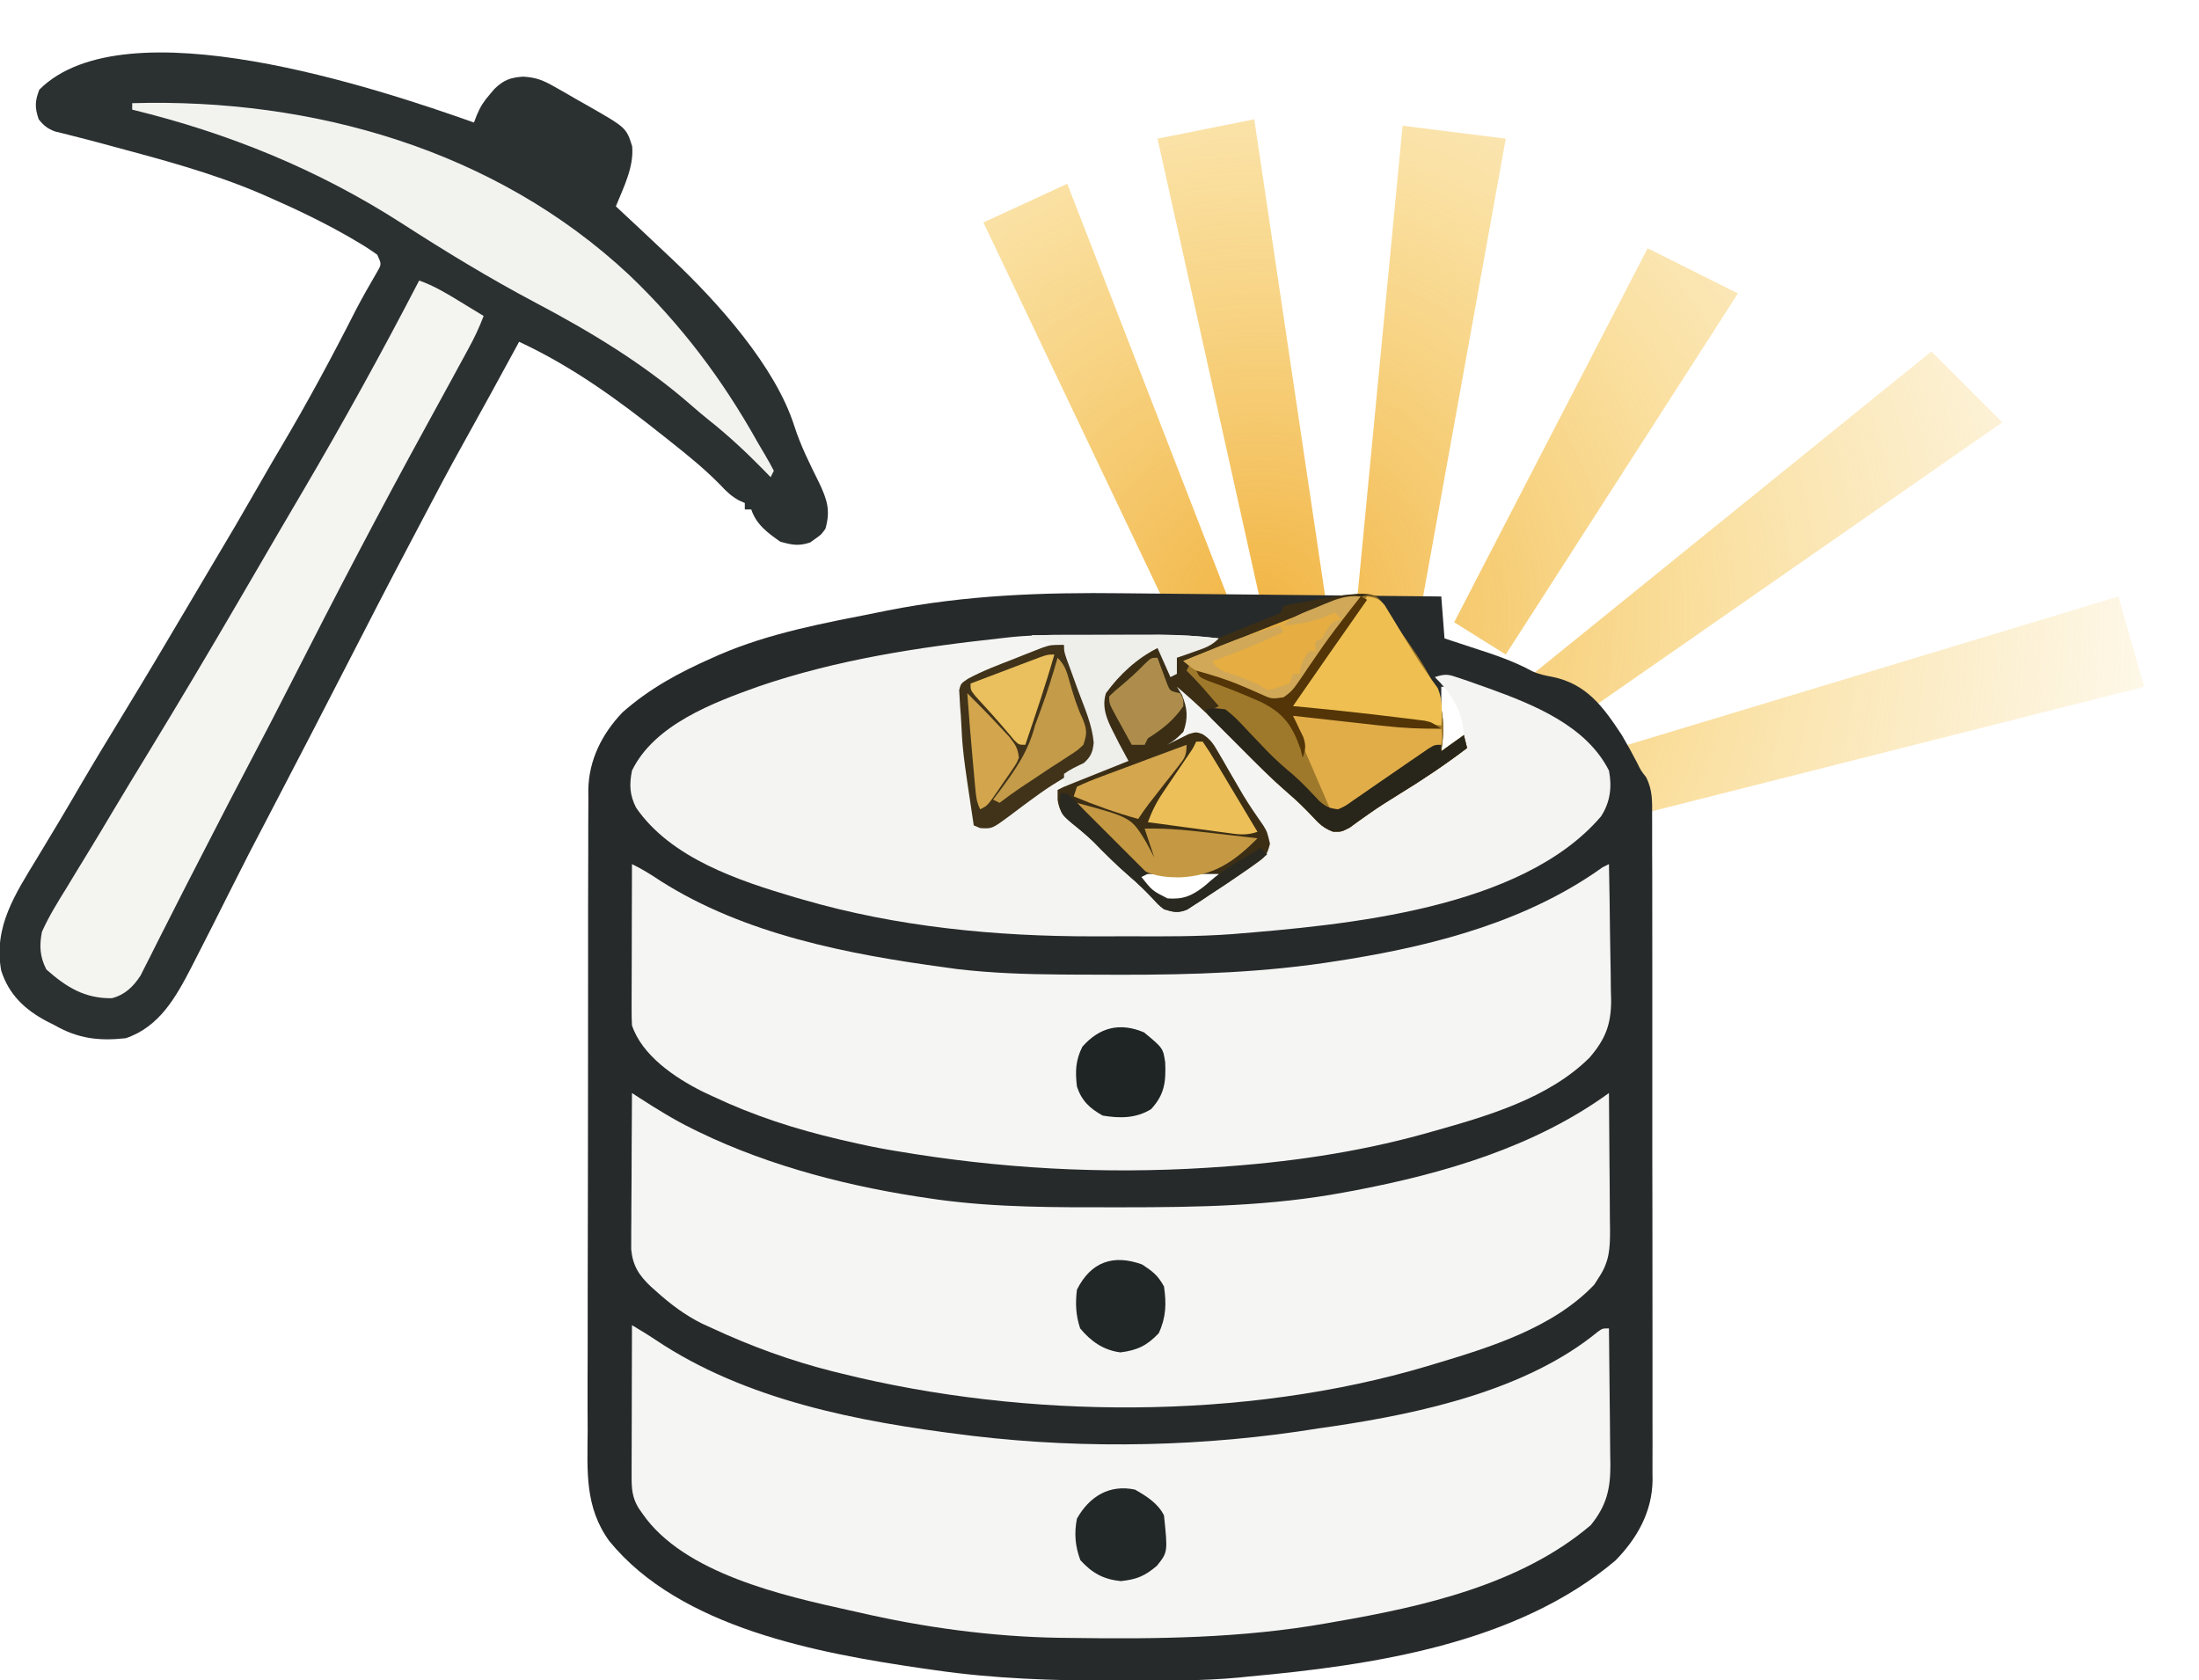
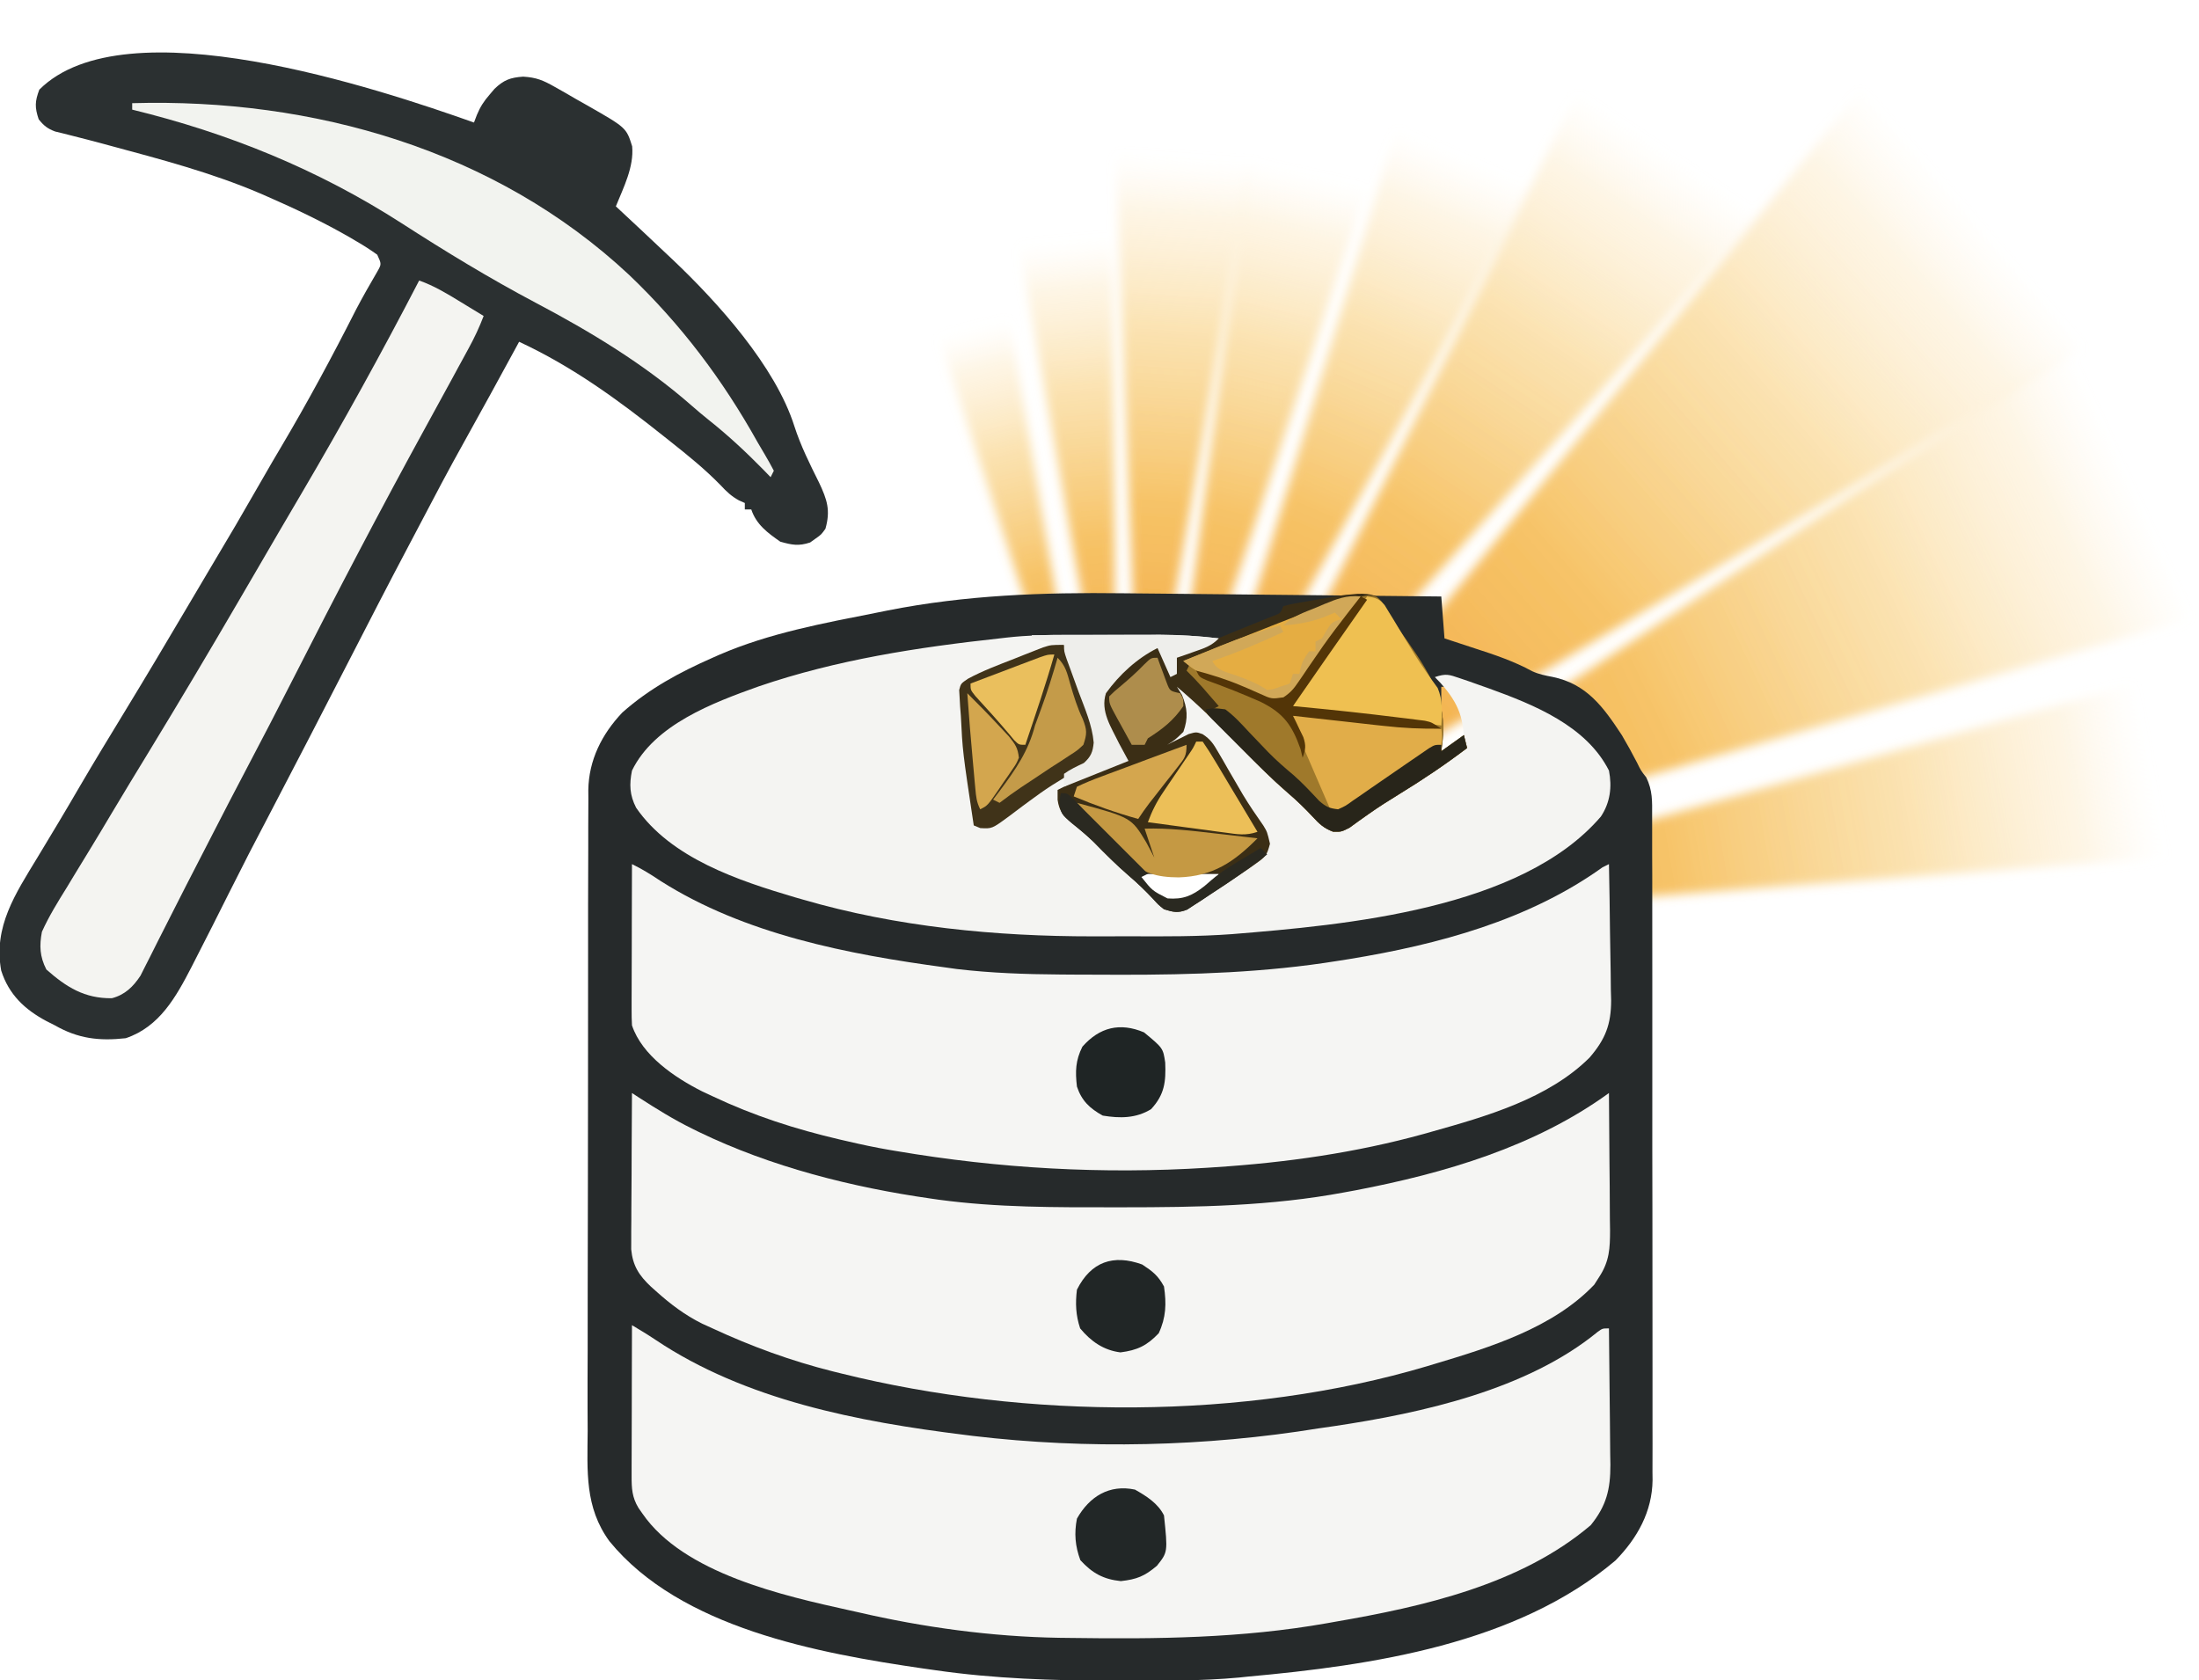
<svg xmlns="http://www.w3.org/2000/svg" viewBox="0 0 682 521">
  <defs>
-     <radialGradient id="rayfade" cx="0" cy="0" r="1" gradientUnits="userSpaceOnUse" gradientTransform="translate(408 205) scale(330)">
-       <stop offset="0" stop-color="#f0ac2f" stop-opacity="0.9" />
-       <stop offset="0.4" stop-color="#f5c249" stop-opacity="0.55" />
-       <stop offset="1" stop-color="#f8d476" stop-opacity="0" />
-     </radialGradient>
+     <linearGradient id="lr0" gradientUnits="userSpaceOnUse" x1="417" y1="283" x2="668" y2="239">
+       <stop offset="0" stop-color="#f0a134" stop-opacity="0.95" />
+       <stop offset="0.4" stop-color="#f5b94e" stop-opacity="0.85" />
+       <stop offset="0.7" stop-color="#f9d489" stop-opacity="0.65" />
+       <stop offset="0.9" stop-color="#fce7bf" stop-opacity="0.4" />
+       <stop offset="1" stop-color="#fdf2dc" stop-opacity="0" />
+     </linearGradient>
+     <linearGradient id="lr1" gradientUnits="userSpaceOnUse" x1="412" y1="266" x2="663" y2="149">
+       <stop offset="0" stop-color="#f0a134" stop-opacity="0.95" />
+       <stop offset="0.4" stop-color="#f5b94e" stop-opacity="0.85" />
+       <stop offset="0.7" stop-color="#f9d489" stop-opacity="0.65" />
+       <stop offset="0.9" stop-color="#fce7bf" stop-opacity="0.4" />
+       <stop offset="1" stop-color="#fdf2dc" stop-opacity="0" />
+     </linearGradient>
+     <linearGradient id="lr2" gradientUnits="userSpaceOnUse" x1="401" y1="250" x2="614" y2="65">
+       <stop offset="0" stop-color="#f0a134" stop-opacity="0.95" />
+       <stop offset="0.4" stop-color="#f5b94e" stop-opacity="0.85" />
+       <stop offset="0.7" stop-color="#f9d489" stop-opacity="0.65" />
+       <stop offset="0.9" stop-color="#fce7bf" stop-opacity="0.4" />
+       <stop offset="1" stop-color="#fdf2dc" stop-opacity="0" />
+     </linearGradient>
+     <linearGradient id="lr3" gradientUnits="userSpaceOnUse" x1="388" y1="239" x2="518" y2="46">
+       <stop offset="0" stop-color="#f0a134" stop-opacity="0.95" />
+       <stop offset="0.4" stop-color="#f5b94e" stop-opacity="0.85" />
+       <stop offset="0.7" stop-color="#f9d489" stop-opacity="0.65" />
+       <stop offset="0.9" stop-color="#fce7bf" stop-opacity="0.4" />
+       <stop offset="1" stop-color="#fdf2dc" stop-opacity="0" />
+     </linearGradient>
+     <linearGradient id="lr4" gradientUnits="userSpaceOnUse" x1="377" y1="232" x2="455" y2="48">
+       <stop offset="0" stop-color="#f0a134" stop-opacity="0.95" />
+       <stop offset="0.4" stop-color="#f5b94e" stop-opacity="0.85" />
+       <stop offset="0.7" stop-color="#f9d489" stop-opacity="0.65" />
+       <stop offset="0.9" stop-color="#fce7bf" stop-opacity="0.4" />
+       <stop offset="1" stop-color="#fdf2dc" stop-opacity="0" />
+     </linearGradient>
+     <linearGradient id="lr5" gradientUnits="userSpaceOnUse" x1="365" y1="229" x2="406" y2="53">
+       <stop offset="0" stop-color="#f0a134" stop-opacity="0.95" />
+       <stop offset="0.4" stop-color="#f5b94e" stop-opacity="0.85" />
+       <stop offset="0.7" stop-color="#f9d489" stop-opacity="0.65" />
+       <stop offset="0.9" stop-color="#fce7bf" stop-opacity="0.4" />
+       <stop offset="1" stop-color="#fdf2dc" stop-opacity="0" />
+     </linearGradient>
+     <linearGradient id="lr6" gradientUnits="userSpaceOnUse" x1="355" y1="227" x2="367" y2="48">
+       <stop offset="0" stop-color="#f0a134" stop-opacity="0.95" />
+       <stop offset="0.4" stop-color="#f5b94e" stop-opacity="0.85" />
+       <stop offset="0.7" stop-color="#f9d489" stop-opacity="0.65" />
+       <stop offset="0.9" stop-color="#fce7bf" stop-opacity="0.4" />
+       <stop offset="1" stop-color="#fdf2dc" stop-opacity="0" />
+     </linearGradient>
+     <linearGradient id="lr7" gradientUnits="userSpaceOnUse" x1="344" y1="227" x2="331" y2="74">
+       <stop offset="0" stop-color="#f0a134" stop-opacity="0.95" />
+       <stop offset="0.4" stop-color="#f5b94e" stop-opacity="0.85" />
+       <stop offset="0.7" stop-color="#f9d489" stop-opacity="0.65" />
+       <stop offset="0.9" stop-color="#fce7bf" stop-opacity="0.4" />
+       <stop offset="1" stop-color="#fdf2dc" stop-opacity="0" />
+     </linearGradient>
+     <linearGradient id="lr8" gradientUnits="userSpaceOnUse" x1="334" y1="229" x2="302" y2="101">
+       <stop offset="0" stop-color="#f0a134" stop-opacity="0.95" />
+       <stop offset="0.4" stop-color="#f5b94e" stop-opacity="0.85" />
+       <stop offset="0.7" stop-color="#f9d489" stop-opacity="0.65" />
+       <stop offset="0.9" stop-color="#fce7bf" stop-opacity="0.4" />
+       <stop offset="1" stop-color="#fdf2dc" stop-opacity="0" />
+     </linearGradient>
+     <filter id="raysoft" x="-15%" y="-15%" width="130%" height="130%">
+       <feGaussianBlur stdDeviation="1.6" />
+     </filter>
  </defs>
-   <g fill="url(#rayfade)" transform="translate(-17 -15)">
-     <polygon points="382,210 322,84 348,72 400,206" />
-     <polygon points="408,202 376,58 406,52 428,200" />
-     <polygon points="438,200 452,54 484,58 458,202" />
-     <polygon points="468,208 528,92 556,106 484,218" />
-     <polygon points="490,226 616,124 638,146 500,242" />
-     <polygon points="502,252 674,200 682,228 508,272" />
+   <g filter="url(#raysoft)">
+     <polygon points="417,281 417,285 672,266 662,212" fill="url(#lr0)" />
+     <polygon points="410,263 413,269 679,192 641,109" fill="url(#lr1)" />
+     <polygon points="399,248 404,253 646,108 577,28" fill="url(#lr2)" />
+     <polygon points="386,237 390,240 545,67 489,29" fill="url(#lr3)" />
+     <polygon points="375,232 378,233 475,58 433,40" fill="url(#lr4)" />
+     <polygon points="364,228 367,229 424,58 387,50" fill="url(#lr5)" />
+     <polygon points="353,227 357,227 388,50 346,47" fill="url(#lr6)" />
+     <polygon points="343,227 346,227 345,73 316,76" fill="url(#lr7)" />
+     <polygon points="332,229 335,229 313,99 291,104" fill="url(#lr8)" />
  </g>
  <g>
    <path d="M0 0 C3.49 0.04 6.99 0.07 10.48 0.1 C17.05 0.16 23.62 0.23 30.18 0.3 C37.68 0.39 45.18 0.46 52.68 0.53 C68.06 0.67 83.44 0.83 98.82 1 C99.15 5.29 99.48 9.58 99.82 14 C103.01 15.06 106.2 16.12 109.41 17.15 C115.51 19.12 121.35 21.09 127 24.17 C129.1 25.13 131.06 25.52 133.32 25.94 C143.92 28.13 149.07 35.25 154.82 44 C156.47 46.81 158.04 49.63 159.53 52.53 C160.74 55.01 160.74 55.01 162.38 57.09 C164.37 61.11 164.24 64.54 164.21 68.97 C164.22 70.33 164.22 70.33 164.22 71.71 C164.24 74.74 164.23 77.77 164.22 80.8 C164.23 82.98 164.24 85.15 164.25 87.32 C164.26 93.23 164.26 99.13 164.26 105.04 C164.25 109.97 164.26 114.9 164.27 119.83 C164.28 131.46 164.28 143.1 164.27 154.73 C164.25 166.73 164.27 178.73 164.3 190.72 C164.32 201.03 164.32 211.33 164.32 221.63 C164.32 227.78 164.32 233.94 164.33 240.09 C164.35 245.88 164.35 251.66 164.33 257.45 C164.32 259.57 164.33 261.7 164.34 263.82 C164.35 266.72 164.34 269.62 164.32 272.52 C164.33 273.36 164.34 274.19 164.35 275.05 C164.23 284.85 159.6 293.1 152.82 300 C122.13 325.92 77.45 332.49 38.82 336 C37.92 336.1 37.01 336.19 36.08 336.29 C24.24 337.39 12.33 337.24 0.45 337.25 C-0.74 337.25 -1.92 337.25 -3.14 337.25 C-21.67 337.24 -39.81 336.66 -58.18 334 C-59.39 333.83 -60.61 333.66 -61.86 333.48 C-94.33 328.75 -137.17 320.97 -159.18 294 C-166.86 283.45 -166.02 272.34 -165.92 259.85 C-165.93 257.62 -165.94 255.38 -165.95 253.15 C-165.97 247.11 -165.95 241.08 -165.92 235.04 C-165.9 228.71 -165.91 222.38 -165.91 216.05 C-165.91 205.43 -165.89 194.8 -165.85 184.18 C-165.81 173.26 -165.8 162.35 -165.81 151.43 C-165.82 138.25 -165.82 125.07 -165.79 111.88 C-165.78 106.86 -165.78 101.84 -165.79 96.81 C-165.79 90.89 -165.77 84.98 -165.74 79.06 C-165.73 76.89 -165.73 74.72 -165.74 72.55 C-165.74 69.59 -165.73 66.62 -165.7 63.66 C-165.71 62.81 -165.72 61.95 -165.72 61.07 C-165.59 51.79 -161.54 43.7 -155.18 37 C-146.8 29.54 -137.38 24.49 -127.18 20 C-126.5 19.7 -125.82 19.4 -125.13 19.09 C-109.52 12.33 -92.78 9.29 -76.18 6 C-75.1 5.78 -74.01 5.56 -72.89 5.34 C-48.69 0.54 -24.62 -0.31 0 0 Z M98.82 29 C98.82 35.6 98.82 42.2 98.82 49 C102.98 47.13 102.98 47.13 105.82 44 C106.44 39.89 106.75 37.48 104.51 33.92 C103.02 32.16 101.54 30.53 99.82 29 C99.49 29 99.16 29 98.82 29 Z M4.82 87 C8.49 92.37 8.49 92.37 13.57 95.34 C20.07 95.8 23.26 93.78 28.17 89.63 C28.99 88.82 28.99 88.82 29.82 88 C29.82 87.67 29.82 87.34 29.82 87 C21.57 87 13.32 87 4.82 87 Z " fill="#262A2B" transform="translate(348.1798,183.9991)" />
    <path d="M0 0 C0.3 -0.78 0.6 -1.57 0.91 -2.38 C1.98 -4.94 3.07 -6.61 4.88 -8.69 C5.37 -9.27 5.86 -9.85 6.37 -10.45 C9.26 -13.2 11.24 -13.95 15.26 -14.23 C19.36 -13.98 21.47 -13.09 25.01 -11.08 C26.1 -10.46 27.19 -9.85 28.31 -9.22 C29.42 -8.57 30.54 -7.92 31.69 -7.25 C33.38 -6.3 33.38 -6.3 35.1 -5.33 C47.25 1.61 47.25 1.61 49.06 7.38 C49.65 13.79 46.36 20.18 44 26 C44.43 26.4 44.85 26.79 45.29 27.2 C50.22 31.78 55.12 36.38 60 41 C60.55 41.52 61.1 42.03 61.66 42.56 C75.62 55.8 93.46 75.58 99.36 94.16 C101.33 100.28 104.18 105.97 107.04 111.71 C109.54 117.02 110.62 120.28 109 126 C107.69 127.81 107.69 127.81 106 129 C105.42 129.41 104.84 129.82 104.25 130.25 C100.7 131.43 98.61 131.02 95 130 C91.02 127.23 87.56 124.67 86 120 C85.34 120 84.68 120 84 120 C84 119.34 84 118.68 84 118 C83.41 117.74 82.83 117.49 82.22 117.22 C79.8 115.89 78.32 114.46 76.44 112.44 C71.63 107.52 66.39 103.26 61 99 C60.34 98.47 59.67 97.94 58.99 97.4 C44.71 86.02 30.59 75.72 14 68 C13.69 68.57 13.38 69.14 13.06 69.73 C7.7 79.57 2.34 89.41 -3.12 99.19 C-7.83 107.61 -12.32 116.13 -16.79 124.68 C-17.92 126.85 -19.07 129.02 -20.22 131.19 C-26.62 143.27 -32.86 155.43 -39.11 167.59 C-47.11 183.16 -55.14 198.71 -63.25 214.21 C-69.72 226.56 -69.72 226.56 -76 239 C-79.33 245.69 -82.71 252.36 -86.12 259 C-86.62 259.97 -87.11 260.94 -87.61 261.93 C-92.43 271.25 -97.54 280.48 -108 284 C-116.28 284.92 -122.8 284.13 -130 280 C-130.85 279.58 -131.69 279.15 -132.56 278.71 C-139.3 275.12 -144.26 270.47 -146.63 263.02 C-149.11 249.41 -142.19 239.17 -135.38 227.94 C-134.65 226.73 -133.92 225.51 -133.19 224.3 C-131.77 221.92 -130.34 219.55 -128.9 217.17 C-126.59 213.32 -124.32 209.44 -122.06 205.56 C-117.69 198.09 -113.19 190.7 -108.69 183.31 C-101.94 172.24 -95.3 161.1 -88.72 149.93 C-86.8 146.66 -84.86 143.39 -82.92 140.13 C-73.89 124.96 -73.89 124.96 -65.09 109.66 C-63.4 106.68 -61.66 103.73 -59.91 100.78 C-51.6 86.77 -43.95 72.56 -36.59 58.04 C-34.5 54.04 -32.26 50.14 -29.99 46.25 C-28.66 43.91 -28.66 43.91 -30 41 C-32.1 39.49 -34.15 38.17 -36.38 36.88 C-37.04 36.48 -37.71 36.09 -38.39 35.69 C-46.67 30.92 -55.25 26.82 -64 23 C-64.76 22.67 -65.53 22.33 -66.31 21.99 C-81.34 15.57 -97.05 11.44 -112.79 7.2 C-113.51 7.01 -114.22 6.81 -114.96 6.61 C-118.11 5.76 -121.26 4.94 -124.42 4.15 C-125.41 3.9 -126.39 3.65 -127.4 3.39 C-128.23 3.19 -129.06 2.99 -129.91 2.78 C-132.29 1.89 -133.42 0.97 -135 -1 C-136.24 -4.72 -136.19 -6.5 -134.81 -10.19 C-108.16 -36.84 -29.35 -10.38 0 0 Z " fill="#2B3031" transform="translate(147,38)" />
    <path d="M0 0 C2.47 1.47 4.91 2.94 7.3 4.54 C35.2 23.25 70.21 29.94 103 34 C103.94 34.12 104.88 34.24 105.85 34.36 C141.11 38.53 177.99 37.69 213 32 C214.6 31.77 216.19 31.54 217.79 31.31 C245.17 27.22 277.62 20.02 299.51 2.07 C301 1 301 1 303 1 C303.1 8.12 303.17 15.23 303.22 22.35 C303.24 24.77 303.27 27.19 303.3 29.61 C303.35 33.09 303.37 36.58 303.39 40.06 C303.41 41.14 303.43 42.21 303.45 43.32 C303.46 50.89 302.23 56.02 297.35 62.03 C275.69 80.46 245.35 87.29 218 92 C217.2 92.14 216.41 92.28 215.59 92.43 C189.1 97.12 162.82 97.38 136 97 C134.85 96.99 133.7 96.97 132.51 96.96 C111.59 96.62 90.38 93.74 70 89 C68.72 88.72 68.72 88.72 67.42 88.43 C46.98 83.91 16.06 77.03 3.25 58.44 C2.84 57.86 2.44 57.28 2.02 56.68 C0.03 53.4 -0.12 50.62 -0.11 46.89 C-0.11 45.85 -0.11 44.8 -0.11 43.73 C-0.11 42.61 -0.1 41.49 -0.1 40.33 C-0.1 39.18 -0.09 38.03 -0.09 36.85 C-0.09 33.17 -0.08 29.49 -0.06 25.81 C-0.06 23.32 -0.05 20.83 -0.05 18.34 C-0.04 12.23 -0.02 6.11 0 0 Z " fill="#F5F5F3" transform="translate(196,411)" />
    <path d="M0 0 C0.7 0.46 1.41 0.92 2.14 1.39 C7.54 4.87 12.92 8.23 18.69 11.06 C19.36 11.39 20.03 11.73 20.73 12.07 C43.13 22.91 68.25 29.25 92.81 32.75 C93.57 32.86 94.32 32.97 95.1 33.08 C113.28 35.54 131.56 35.46 149.88 35.44 C150.97 35.44 150.97 35.44 152.1 35.44 C175.14 35.44 198.22 35.08 220.94 30.81 C222.09 30.6 223.25 30.39 224.44 30.17 C252.02 24.88 280.05 16.66 303 0 C303.08 7.15 303.13 14.31 303.16 21.46 C303.18 23.89 303.2 26.33 303.23 28.76 C303.26 32.26 303.28 35.76 303.29 39.26 C303.31 40.34 303.32 41.43 303.34 42.54 C303.34 48.15 303.16 52.16 300 57 C299.48 57.8 298.97 58.61 298.44 59.44 C285.7 72.83 266.22 78.84 249 84 C248.21 84.24 247.43 84.48 246.61 84.72 C190 101.57 122.16 101.19 65 87 C64.09 86.78 63.18 86.55 62.24 86.32 C49.3 83.06 37.1 78.61 25 73 C23.94 72.52 22.88 72.04 21.79 71.54 C16.37 68.85 11.92 65.46 7.44 61.44 C6.92 60.98 6.41 60.52 5.88 60.05 C2.18 56.57 0.24 53.56 -0.24 48.46 C-0.24 47.57 -0.23 46.67 -0.23 45.75 C-0.23 44.73 -0.23 43.71 -0.23 42.66 C-0.22 41.57 -0.21 40.48 -0.2 39.36 C-0.19 38.23 -0.19 37.11 -0.19 35.95 C-0.18 32.36 -0.15 28.77 -0.12 25.19 C-0.11 22.75 -0.11 20.32 -0.1 17.88 C-0.08 11.92 -0.04 5.96 0 0 Z " fill="#F5F5F3" transform="translate(196,339)" />
    <path d="M0 0 C3.12 1.52 5.93 3.25 8.81 5.19 C34.92 21.8 67.07 27.99 97.31 32.06 C99.01 32.3 99.01 32.3 100.74 32.54 C111.41 33.8 122.11 34.17 132.85 34.24 C134.13 34.25 135.41 34.26 136.72 34.27 C140.84 34.3 144.95 34.31 149.06 34.31 C149.76 34.31 150.46 34.32 151.19 34.32 C174 34.35 196.44 33.64 219 30 C220.73 29.73 220.73 29.73 222.49 29.45 C250.07 24.93 278.06 17.42 301 1 C301.66 0.67 302.32 0.34 303 0 C303.15 7.1 303.26 14.2 303.33 21.3 C303.36 23.71 303.4 26.12 303.45 28.53 C303.53 32.01 303.56 35.49 303.59 38.96 C303.62 40.03 303.65 41.1 303.68 42.2 C303.68 49.73 301.91 54.29 297 60 C284.18 72.76 264.97 78.23 248 83 C247.21 83.22 246.42 83.45 245.6 83.68 C224.43 89.53 202.89 92.58 181 94 C180.12 94.06 179.23 94.12 178.33 94.18 C145.9 96.21 114.04 94.43 82 89 C81.26 88.88 80.51 88.75 79.74 88.62 C75.46 87.89 71.23 86.99 67 86 C66.16 85.81 65.32 85.61 64.46 85.42 C50.68 82.2 37.79 78.06 25 72 C23.92 71.5 22.84 70.99 21.73 70.47 C13.27 66.2 3.12 59.37 0 50 C-0.09 48.36 -0.12 46.71 -0.11 45.07 C-0.11 44.07 -0.11 43.07 -0.11 42.04 C-0.11 40.96 -0.1 39.88 -0.1 38.77 C-0.1 37.66 -0.09 36.56 -0.09 35.42 C-0.09 31.88 -0.08 28.35 -0.06 24.81 C-0.06 22.42 -0.05 20.02 -0.05 17.63 C-0.04 11.75 -0.02 5.88 0 0 Z " fill="#F5F5F3" transform="translate(196,268)" />
    <path d="M0 0 C1.03 -0 2.06 -0 3.11 -0 C5.27 -0 7.43 -0 9.59 0 C12.87 0.01 16.14 0 19.42 -0 C21.53 -0 23.64 -0 25.75 0 C26.72 -0 27.68 -0 28.68 -0.01 C34.8 0.01 40.8 0.41 46.88 1.13 C44.47 3.54 42.45 4.14 39.25 5.26 C38.25 5.61 37.24 5.96 36.21 6.33 C35.44 6.59 34.67 6.86 33.88 7.13 C33.88 8.78 33.88 10.43 33.88 12.13 C33.22 12.46 32.56 12.79 31.88 13.13 C29.89 8.68 29.89 8.68 27.88 4.13 C21.55 7.3 16.02 12.36 11.88 18.13 C10.06 23.72 13.53 28.72 15.94 33.7 C16.91 35.49 17.88 37.28 18.88 39.13 C8.48 43.59 8.48 43.59 -2.12 48.13 C-1.61 54.64 -1.61 54.64 1.91 58.57 C2.55 59.15 3.18 59.73 3.84 60.32 C4.88 61.22 4.88 61.22 5.94 62.13 C7.39 63.43 8.85 64.74 10.3 66.04 C11.06 66.71 11.81 67.37 12.58 68.06 C14.89 70.14 17.11 72.29 19.32 74.48 C20.39 75.52 20.39 75.52 21.48 76.59 C22.85 77.93 24.21 79.28 25.56 80.65 C26.18 81.25 26.81 81.86 27.45 82.48 C27.99 83.01 28.53 83.55 29.09 84.11 C30.88 85.35 30.88 85.35 33.25 84.99 C38.45 83.3 42.93 80.16 47.56 77.32 C48.62 76.69 49.68 76.06 50.77 75.41 C52.28 74.49 52.28 74.49 53.82 73.55 C55.21 72.71 55.21 72.71 56.62 71.86 C59.02 70.02 59.94 68.99 60.88 66.13 C61.31 62.23 60.63 60.13 58.5 56.88 C57.74 55.7 57.74 55.7 56.96 54.49 C56.42 53.67 55.87 52.85 55.31 52.01 C54.77 51.17 54.22 50.32 53.66 49.46 C52.57 47.78 51.48 46.11 50.38 44.44 C48.43 41.46 46.53 38.45 44.62 35.45 C43.71 34.01 42.79 32.57 41.88 31.13 C41.27 31.34 40.67 31.54 40.05 31.75 C39.25 32.02 38.45 32.29 37.62 32.57 C36.84 32.84 36.05 33.1 35.23 33.38 C33.13 34.05 31.03 34.62 28.88 35.13 C30.81 33.11 32.51 31.71 34.88 30.13 C36.22 24.5 36.22 24.5 34.38 19.26 C33.63 18.21 33.63 18.21 32.88 17.13 C33.21 16.47 33.53 15.81 33.88 15.13 C43.88 24.41 53.7 33.84 63.28 43.57 C67.43 47.77 71.65 51.79 76.15 55.62 C77.88 57.13 77.88 57.13 79.29 58.89 C80.85 60.39 80.85 60.39 83.25 60.01 C86.17 59.03 88.37 57.76 90.94 56.06 C91.9 55.43 92.86 54.8 93.85 54.15 C94.85 53.48 95.85 52.82 96.88 52.13 C98.87 50.83 100.87 49.54 102.88 48.24 C104.88 46.93 106.88 45.63 108.88 44.32 C109.9 43.65 110.92 42.99 111.97 42.3 C117.44 38.73 117.44 38.73 122.88 35.13 C123.12 26.34 121.47 21.48 115.59 14.9 C115.02 14.32 114.46 13.73 113.88 13.13 C117.38 11.96 118.26 12.34 121.67 13.5 C122.62 13.83 123.58 14.15 124.56 14.48 C125.57 14.84 126.58 15.2 127.62 15.57 C128.66 15.94 129.7 16.3 130.76 16.68 C144.59 21.7 160.86 28.21 167.88 42.13 C168.87 47.18 168.27 52.04 165.37 56.39 C140.67 85.22 86.03 90 50.98 92.85 C40.56 93.62 30.1 93.57 19.66 93.52 C15.74 93.51 11.83 93.52 7.91 93.54 C-22.26 93.57 -53.05 90.61 -82.12 82.13 C-82.92 81.9 -83.72 81.67 -84.54 81.44 C-101.99 76.28 -123.03 69.35 -133.84 53.64 C-135.85 49.71 -135.99 46.44 -135.12 42.13 C-128.15 27.84 -109.9 21.05 -95.86 16.03 C-71.59 7.73 -46.52 3.9 -21.12 1.13 C-20.38 1.05 -19.64 0.96 -18.87 0.87 C-12.56 0.17 -6.34 -0.01 0 0 Z " fill="#F4F4F2" transform="translate(331.125,196.8672)" />
    <path d="M0 0 C1.05 -0.11 1.05 -0.11 2.12 -0.21 C4.42 -0.3 6.02 -0.19 8.19 0.62 C10.72 3.3 12.36 6.44 14.19 9.62 C15.39 11.33 16.6 13.03 17.84 14.72 C25.85 26.18 30.54 34.52 28.19 48.62 C31.65 46.15 31.65 46.15 35.19 43.62 C35.68 45.61 35.68 45.61 36.19 47.62 C29.4 52.77 22.45 57.44 15.19 61.89 C11.95 63.87 8.77 65.88 5.67 68.07 C4.63 68.81 3.58 69.55 2.5 70.31 C1.59 70.98 0.68 71.64 -0.26 72.32 C-2.81 73.62 -2.81 73.62 -5.41 73.56 C-8.23 72.46 -9.58 71.23 -11.62 69 C-14.09 66.34 -16.63 63.89 -19.39 61.54 C-25.32 56.4 -30.75 50.75 -36.25 45.17 C-41.92 39.43 -47.63 33.82 -53.81 28.62 C-53.3 29.45 -52.78 30.28 -52.25 31.12 C-50.53 35.32 -50.27 38.33 -51.81 42.62 C-54.38 45.12 -54.38 45.12 -56.81 46.62 C-56.21 46.31 -55.61 46 -54.98 45.68 C-53.79 45.1 -53.79 45.1 -52.56 44.5 C-51.77 44.11 -50.98 43.71 -50.17 43.3 C-47.81 42.62 -47.81 42.62 -45.84 43.32 C-43.39 44.9 -42.46 46.36 -41.01 48.88 C-40.51 49.73 -40 50.59 -39.49 51.47 C-38.98 52.37 -38.46 53.26 -37.94 54.19 C-36.92 55.94 -35.9 57.69 -34.88 59.44 C-34.38 60.3 -33.88 61.17 -33.36 62.05 C-31.37 65.35 -29.21 68.51 -27 71.66 C-25.81 73.62 -25.81 73.62 -24.94 77.31 C-25.91 80.99 -26.32 81.33 -29.26 83.43 C-29.99 83.95 -30.71 84.47 -31.46 85 C-35.44 87.74 -39.44 90.44 -43.5 93.06 C-44.33 93.62 -45.16 94.17 -46.01 94.74 C-46.81 95.26 -47.62 95.78 -48.45 96.31 C-49.17 96.78 -49.89 97.25 -50.63 97.73 C-53.43 98.88 -54.96 98.52 -57.81 97.62 C-59.55 96.24 -59.55 96.24 -61.12 94.5 C-63.55 91.93 -66 89.54 -68.69 87.25 C-72.51 83.96 -76.04 80.43 -79.56 76.82 C-81.72 74.72 -83.96 72.87 -86.31 71 C-89.03 68.7 -90.3 67.25 -90.81 63.69 C-90.81 62.68 -90.81 61.67 -90.81 60.62 C-84.28 57.23 -77.69 54.25 -70.81 51.62 C-70.81 47.65 -72.51 45.65 -74.62 42.37 C-76.34 38.42 -77.43 34.95 -76.81 30.62 C-74.8 27.41 -72.2 25.06 -69.38 22.56 C-68.66 21.89 -67.94 21.21 -67.19 20.52 C-65.42 18.86 -63.63 17.23 -61.81 15.62 C-58.81 16.62 -58.81 16.62 -57.64 18.47 C-57.31 19.2 -56.97 19.93 -56.62 20.69 C-56.28 21.42 -55.94 22.15 -55.58 22.91 C-55.33 23.48 -55.07 24.04 -54.81 24.62 C-54.81 22.97 -54.81 21.32 -54.81 19.62 C-49.9 17.41 -44.97 15.26 -40 13.19 C-39 12.77 -37.99 12.35 -36.96 11.92 C-34.78 11.02 -32.6 10.14 -30.41 9.27 C-29.33 8.83 -28.24 8.39 -27.12 7.94 C-25.63 7.34 -25.63 7.34 -24.11 6.74 C-21.67 5.84 -21.67 5.84 -20.81 3.62 C-18.63 3.03 -18.63 3.03 -15.94 2.56 C-1.9 0.09 -1.9 0.09 0 0 Z M-65.81 86.62 C-62.14 92 -62.14 92 -57.06 94.97 C-50.56 95.42 -47.37 93.4 -42.46 89.25 C-41.65 88.45 -41.65 88.45 -40.81 87.62 C-40.81 87.3 -40.81 86.97 -40.81 86.62 C-49.06 86.62 -57.31 86.62 -65.81 86.62 Z " fill="#3B2E15" transform="translate(418.8125,184.375)" />
    <path d="M0 0 C4.64 1.64 8.64 4.07 12.81 6.62 C13.51 7.05 14.2 7.47 14.91 7.9 C16.61 8.93 18.31 9.96 20 11 C18.68 14.47 17.16 17.71 15.38 20.96 C14.87 21.92 14.35 22.87 13.81 23.85 C13.26 24.87 12.7 25.89 12.12 26.94 C11.54 28.01 10.96 29.08 10.36 30.19 C7.61 35.22 4.86 40.25 2.11 45.28 C-12.11 71.21 -25.8 97.41 -39.21 123.77 C-43.88 132.93 -48.59 142.07 -53.4 151.16 C-57.05 158.08 -60.65 165.03 -64.22 172 C-65.29 174.08 -66.36 176.16 -67.43 178.24 C-70.66 184.49 -73.88 190.76 -77.05 197.05 C-78.31 199.55 -79.58 202.05 -80.86 204.55 C-81.73 206.27 -82.59 208 -83.45 209.72 C-83.97 210.76 -84.5 211.8 -85.05 212.86 C-85.5 213.76 -85.95 214.66 -86.42 215.59 C-88.68 219.03 -91.28 221.56 -95.32 222.6 C-103.79 222.69 -109.39 219.18 -115.62 213.69 C-117.67 209.69 -117.82 206.32 -117 202 C-114.82 197.15 -112.05 192.69 -109.25 188.19 C-108.46 186.89 -107.67 185.58 -106.89 184.28 C-105.32 181.69 -103.75 179.1 -102.16 176.53 C-99.87 172.79 -97.62 169.02 -95.38 165.25 C-91.66 159 -87.87 152.78 -84.08 146.57 C-74.56 130.95 -65.21 115.24 -56 99.43 C-54.1 96.18 -52.21 92.93 -50.31 89.68 C-48 85.73 -45.69 81.77 -43.39 77.8 C-41.13 73.93 -38.86 70.06 -36.58 66.2 C-23.79 44.46 -11.6 22.39 0 0 Z " fill="#F4F4F1" transform="translate(130,87)" />
    <path d="M0 0 C56.06 -1.61 112.65 14.48 154.13 53.27 C170.22 68.63 183.09 85.7 193.94 105.13 C194.67 106.42 195.43 107.7 196.2 108.97 C197.19 110.61 198.1 112.3 199 114 C198.67 114.66 198.34 115.32 198 116 C197.33 115.31 196.67 114.62 195.98 113.91 C190.49 108.31 184.92 103.1 178.77 98.22 C176.97 96.78 175.21 95.3 173.48 93.78 C158.91 81 142.17 70.88 125.08 61.87 C110.85 54.34 97.1 45.96 83.57 37.24 C57.64 20.57 29.94 9.31 0 2 C0 1.34 0 0.68 0 0 Z " fill="#F2F3EF" transform="translate(41,32)" />
    <path d="M0 0 C2.54 0.38 2.54 0.38 4.08 1.98 C4.73 3.09 4.73 3.09 5.39 4.22 C7.54 7.75 9.76 11.13 12.19 14.47 C20.2 25.93 24.89 34.27 22.54 48.38 C26 45.91 26 45.91 29.54 43.38 C30.03 45.36 30.03 45.36 30.54 47.38 C23.75 52.53 16.8 57.2 9.54 61.64 C6.3 63.63 3.12 65.64 0.02 67.83 C-1.02 68.57 -2.07 69.31 -3.15 70.07 C-4.06 70.73 -4.97 71.4 -5.91 72.08 C-8.46 73.38 -8.46 73.38 -11.06 73.31 C-13.88 72.22 -15.23 70.98 -17.28 68.76 C-19.74 66.09 -22.28 63.65 -25.04 61.29 C-30.44 56.61 -35.43 51.52 -40.46 46.44 C-41.44 45.46 -42.41 44.48 -43.39 43.5 C-45.75 41.13 -48.11 38.76 -50.46 36.38 C-49.14 35.72 -47.82 35.06 -46.46 34.38 C-47.57 33.11 -48.67 31.84 -49.78 30.57 C-50.39 29.86 -51 29.15 -51.64 28.42 C-53.2 26.68 -54.79 25.01 -56.46 23.38 C-56.13 22.72 -55.8 22.06 -55.46 21.38 C-54.6 21.76 -53.74 22.13 -52.86 22.52 C-49.72 23.87 -46.58 25.22 -43.43 26.55 C-42.15 27.09 -40.87 27.64 -39.59 28.19 C-37.84 28.93 -36.09 29.66 -34.34 30.38 C-32.79 31.03 -32.79 31.03 -31.2 31.69 C-28.56 32.63 -28.56 32.63 -26.46 31.64 C-24.27 30.26 -23.24 29.05 -21.8 26.92 C-21.08 25.88 -21.08 25.88 -20.35 24.82 C-19.85 24.08 -19.35 23.33 -18.84 22.57 C-17.77 21.03 -16.71 19.49 -15.64 17.96 C-15.11 17.19 -14.58 16.42 -14.03 15.63 C-11.73 12.33 -9.41 9.05 -7.03 5.82 C-6.26 4.76 -5.5 3.71 -4.72 2.63 C-2.46 0.38 -2.46 0.38 0 0 Z " fill="#9F792B" transform="translate(424.4626,184.6194)" />
    <path d="M0 0 C1.76 4.62 3.5 9.25 5.22 13.89 C5.91 15.76 6.62 17.62 7.32 19.49 C7.69 20.5 8.06 21.52 8.44 22.56 C8.93 23.89 8.93 23.89 9.43 25.25 C10.19 28.94 10.06 31.37 9 35 C6.8 36.94 4.99 38.25 2.5 39.69 C1.14 40.53 -0.23 41.37 -1.59 42.22 C-2.3 42.66 -3.02 43.1 -3.76 43.56 C-6.11 45.07 -8.35 46.68 -10.6 48.34 C-11.36 48.9 -12.11 49.46 -12.89 50.03 C-14.36 51.12 -15.82 52.22 -17.28 53.33 C-22.35 57.04 -22.35 57.04 -25.99 56.83 C-26.65 56.56 -27.32 56.28 -28 56 C-31.46 33.03 -31.46 33.03 -32 22 C-32.08 21.04 -32.15 20.08 -32.23 19.1 C-32.28 18.2 -32.33 17.3 -32.38 16.38 C-32.42 15.6 -32.47 14.82 -32.52 14.02 C-32 12 -32 12 -29.8 10.51 C-25.19 8.02 -20.32 6.22 -15.44 4.31 C-14.4 3.9 -13.36 3.48 -12.28 3.05 C-11.28 2.66 -10.28 2.27 -9.25 1.86 C-8.34 1.51 -7.42 1.15 -6.49 0.78 C-4 0 -4 0 0 0 Z " fill="#403319" transform="translate(330,200)" />
    <path d="M0 0 C2.58 0.36 3.72 0.68 5.44 2.68 C5.88 3.4 6.32 4.12 6.77 4.87 C7.51 6.06 7.51 6.06 8.26 7.29 C8.78 8.14 9.29 8.99 9.81 9.88 C10.88 11.62 11.94 13.37 13 15.11 C13.52 15.95 14.03 16.8 14.56 17.67 C15.77 19.62 17.02 21.51 18.34 23.39 C18.97 24.29 19.6 25.2 20.25 26.12 C20.79 26.87 21.33 27.62 21.89 28.38 C23.52 32.22 23.22 35.88 23 40 C7.61 38.31 -7.71 36.43 -23 34 C-21.62 31.1 -20.06 28.49 -18.24 25.84 C-17.7 25.05 -17.16 24.26 -16.61 23.45 C-16.03 22.62 -15.46 21.79 -14.88 20.94 C-14.29 20.09 -13.71 19.25 -13.11 18.37 C-8.84 12.17 -4.49 6.04 0 0 Z " fill="#EFC051" transform="translate(424,185)" />
    <path d="M0 0 C9.65 -0.31 19.06 0.88 28.62 2 C30.31 2.19 32 2.39 33.69 2.58 C37.79 3.05 41.9 3.52 46 4 C46.28 6.29 46.28 6.29 46 9 C44.14 10.74 44.14 10.74 41.54 12.3 C40.59 12.89 39.64 13.47 38.67 14.07 C37.66 14.67 36.66 15.26 35.62 15.88 C33.68 17.06 31.73 18.24 29.79 19.43 C28.83 20.01 27.87 20.59 26.88 21.19 C23.13 23.55 19.55 26.1 15.97 28.72 C14 30 14 30 12 30 C10.29 26.05 8.58 22.1 6.87 18.15 C6.29 16.8 5.71 15.46 5.13 14.11 C4.29 12.18 3.46 10.25 2.62 8.32 C2.12 7.16 1.62 6 1.1 4.8 C0 2 0 2 0 0 Z " fill="#E1AD49" transform="translate(401,222)" />
    <path d="M0 0 C-3.76 6.11 -7.61 11.99 -12.1 17.59 C-15.18 21.5 -18.07 25.56 -20.98 29.59 C-23 32 -23 32 -26 33 C-28.57 32.24 -28.57 32.24 -31.62 31.02 C-32.72 30.57 -33.82 30.13 -34.96 29.68 C-36.1 29.21 -37.25 28.74 -38.44 28.25 C-39.58 27.79 -40.73 27.34 -41.91 26.87 C-51.21 23.1 -51.21 23.1 -55 20 C-45.85 16.32 -36.69 12.66 -27.51 9.05 C-26.88 8.81 -26.24 8.56 -25.59 8.3 C-22.43 7.06 -19.28 5.83 -16.12 4.59 C-14.96 4.14 -13.81 3.69 -12.62 3.22 C-11.58 2.82 -10.55 2.41 -9.48 2 C-5.92 0.57 -3.89 -0.1 0 0 Z " fill="#E5AD42" transform="translate(422,185)" />
    <path d="M0 0 C6.65 -0.03 13.31 -0.04 19.96 -0.05 C22.22 -0.06 24.48 -0.07 26.74 -0.08 C30 -0.09 33.26 -0.09 36.52 -0.1 C37.52 -0.1 38.52 -0.11 39.55 -0.11 C45.76 -0.11 51.83 0.26 58 1 C55.59 3.41 53.58 4.01 50.38 5.12 C49.37 5.48 48.37 5.83 47.34 6.2 C46.18 6.59 46.18 6.59 45 7 C45 8.65 45 10.3 45 12 C44.34 12.33 43.68 12.66 43 13 C41.68 10.03 40.36 7.06 39 4 C32.67 7.16 27.15 12.23 23 18 C21.19 23.59 24.66 28.59 27.06 33.56 C28.03 35.36 29 37.15 30 39 C23.4 41.64 16.8 44.28 10 47 C10 45.68 10 44.36 10 43 C11.95 41.59 13.98 40.67 16.15 39.64 C18.33 37.7 18.94 36.2 19.2 33.3 C18.73 27.87 16.45 22.75 14.56 17.69 C13.71 15.34 12.85 12.99 12 10.64 C11.62 9.6 11.24 8.57 10.84 7.5 C10 5 10 5 10 3 C6.7 2.34 3.4 1.68 0 1 C0 0.67 0 0.34 0 0 Z " fill="#EEEEEB" transform="translate(320,197)" />
    <path d="M0 0 C3.57 2.01 7.14 4.27 9 8 C10.19 19.37 10.19 19.37 6.81 23.62 C2.98 26.86 0.59 27.82 -4.38 28.38 C-9.76 27.82 -13.22 25.95 -16.94 21.88 C-18.55 17.52 -18.89 13.58 -18 9 C-14.13 2.16 -7.99 -1.7 0 0 Z " fill="#222727" transform="translate(352,462)" />
    <path d="M0 0 C3.23 2.13 4.89 3.39 6.75 6.81 C7.54 12.12 7.4 16.42 5.12 21.31 C1.48 25.15 -1.51 26.59 -6.75 27.25 C-11.96 26.6 -15.92 23.84 -19.25 19.81 C-20.61 15.74 -20.77 12.07 -20.25 7.81 C-15.91 -0.86 -8.95 -3.27 0 0 Z " fill="#212626" transform="translate(354.25,392.1875)" />
    <path d="M0 0 C5.9 4.89 5.9 4.89 6.57 9.37 C6.81 15.31 6.38 19.28 2.19 23.81 C-2.48 26.7 -7.5 26.69 -12.81 25.81 C-16.85 23.58 -19.35 21.2 -20.81 16.81 C-21.36 12.12 -21.26 8.71 -19.12 4.44 C-13.82 -1.58 -7.49 -3.16 0 0 Z " fill="#1F2525" transform="translate(354.8125,320.1875)" />
    <path d="M0 0 C2.54 -0.44 2.54 -0.44 6 0 C8.79 2.04 11.04 4.53 13.38 7.06 C14.71 8.45 16.04 9.84 17.37 11.23 C18 11.89 18.63 12.55 19.28 13.23 C21.79 15.81 24.48 18.13 27.23 20.44 C30.04 22.92 32.58 25.66 35.14 28.4 C37.24 30.21 38.26 30.71 41 31 C43.34 29.95 43.34 29.95 45.67 28.25 C46.56 27.64 47.46 27.03 48.38 26.4 C49.3 25.76 50.23 25.11 51.19 24.44 C52.1 23.82 53 23.19 53.94 22.55 C56.63 20.71 59.32 18.85 62 17 C63.68 15.84 65.36 14.68 67.05 13.54 C67.77 13.05 68.48 12.56 69.22 12.05 C71 11 71 11 73 11 C73 11.66 73 12.32 73 13 C75.31 11.35 77.62 9.7 80 8 C80.5 9.98 80.5 9.98 81 12 C74.21 17.15 67.26 21.82 60 26.26 C56.77 28.25 53.58 30.26 50.48 32.45 C49.44 33.19 48.39 33.93 47.31 34.69 C46.4 35.35 45.49 36.02 44.55 36.7 C42 38 42 38 39.41 37.93 C36.58 36.84 35.23 35.6 33.19 33.38 C30.72 30.71 28.18 28.27 25.43 25.91 C20.54 21.68 15.98 17.13 11.42 12.55 C9.98 11.1 8.53 9.66 7.07 8.21 C6.16 7.3 5.25 6.39 4.31 5.45 C3.48 4.62 2.65 3.79 1.8 2.93 C0 1 0 1 0 0 Z " fill="#28251A" transform="translate(374,220)" />
    <path d="M0 0 C16.86 4.56 16.86 4.56 21.5 12.25 C22.35 13.82 23.19 15.4 24 17 C22.51 12.55 22.51 12.55 21 8 C28.42 7.78 35.64 8.64 43 9.5 C44.88 9.71 44.88 9.71 46.79 9.93 C49.86 10.29 52.93 10.64 56 11 C48.66 18.39 42.18 22.78 31.56 23.12 C24.81 23.08 20.31 21.89 15.44 17.12 C14.03 15.63 12.67 14.11 11.35 12.55 C9.13 10 6.68 7.72 4.25 5.38 C2.81 3.94 1.38 2.49 0 1 C0 0.67 0 0.34 0 0 Z " fill="#C59943" transform="translate(334,249)" />
    <path d="M0 0 C0.66 0 1.32 0 2 0 C3.4 2.02 4.67 4.02 5.91 6.12 C6.29 6.75 6.66 7.37 7.05 8.01 C8.25 10 9.44 12 10.62 14 C11.43 15.35 12.24 16.7 13.05 18.05 C15.04 21.36 17.02 24.68 19 28 C15.25 29.25 12.84 28.75 8.93 28.22 C8.24 28.13 7.56 28.04 6.85 27.95 C4.67 27.66 2.49 27.36 0.31 27.06 C-1.17 26.86 -2.65 26.67 -4.13 26.47 C-7.75 25.99 -11.38 25.5 -15 25 C-13.73 21.57 -12.27 18.66 -10.21 15.64 C-9.68 14.86 -9.15 14.07 -8.61 13.26 C-8.06 12.45 -7.51 11.64 -6.94 10.81 C-5.84 9.19 -4.75 7.58 -3.65 5.96 C-2.93 4.89 -2.93 4.89 -2.18 3.8 C-0.96 2.01 -0.96 2.01 0 0 Z " fill="#ECBF58" transform="translate(371,230)" />
    <path d="M0 0 C2.56 2.56 2.94 4.71 3.94 8.19 C5.03 11.93 6.12 15.49 7.81 19 C9.16 22.42 9.15 23.57 8 27 C6.14 28.74 6.14 28.74 3.69 30.31 C2.79 30.9 1.9 31.49 0.97 32.1 C-0.01 32.73 -0.99 33.35 -2 34 C-4.13 35.41 -6.25 36.83 -8.38 38.25 C-9.35 38.89 -10.33 39.54 -11.34 40.2 C-13.61 41.74 -15.82 43.33 -18 45 C-18.66 44.67 -19.32 44.34 -20 44 C-19.31 43.09 -18.63 42.19 -17.92 41.25 C-13.03 34.69 -9.07 29 -7 21 C-6.35 19.18 -5.68 17.37 -5 15.56 C-3.12 10.43 -1.5 5.25 0 0 Z " fill="#C49B49" transform="translate(328,204)" />
    <path d="M0 0 C-2.7 9.43 -5.87 18.71 -9 28 C-11 28 -11 28 -12.45 26.57 C-13 25.91 -13.55 25.24 -14.12 24.56 C-17.49 20.58 -20.97 16.72 -24.5 12.88 C-26 11 -26 11 -26 9 C-22.04 7.49 -18.08 6 -14.12 4.5 C-13 4.07 -11.87 3.64 -10.71 3.2 C-9.63 2.79 -8.55 2.39 -7.45 1.97 C-5.95 1.4 -5.95 1.4 -4.43 0.83 C-2 0 -2 0 0 0 Z " fill="#EABF5D" transform="translate(327,203)" />
    <path d="M0 0 C0.25 0.71 0.51 1.42 0.77 2.15 C1.11 3.07 1.46 3.99 1.81 4.94 C2.15 5.85 2.49 6.77 2.83 7.71 C3.83 10.33 3.83 10.33 7 11 C8 12.69 8 12.69 8 15 C4.89 19.52 1.65 22.04 -3 25 C-3.33 25.66 -3.66 26.32 -4 27 C-5.32 27 -6.64 27 -8 27 C-9.17 24.88 -10.34 22.75 -11.5 20.62 C-11.83 20.02 -12.17 19.42 -12.51 18.8 C-15 14.23 -15 14.23 -15 12 C-13.43 10.45 -13.43 10.45 -11.31 8.69 C-8.8 6.56 -6.39 4.44 -4.12 2.06 C-2 0 -2 0 0 0 Z " fill="#AE8D4C" transform="translate(359,204)" />
    <path d="M0 0 C0 3.54 -0.64 4.19 -2.77 6.91 C-3.35 7.65 -3.93 8.39 -4.52 9.16 C-5.44 10.32 -5.44 10.32 -6.38 11.5 C-7.57 13.03 -8.77 14.56 -9.96 16.09 C-10.5 16.77 -11.03 17.45 -11.58 18.15 C-12.78 19.72 -13.9 21.35 -15 23 C-21.86 21.07 -28.43 18.75 -35 16 C-34.67 15.01 -34.34 14.02 -34 13 C-31.49 11.81 -29.07 10.81 -26.46 9.86 C-25.71 9.58 -24.96 9.29 -24.18 9 C-21.77 8.09 -19.35 7.2 -16.94 6.31 C-15.3 5.7 -13.67 5.09 -12.04 4.47 C-8.03 2.97 -4.02 1.48 0 0 Z " fill="#D4A64E" transform="translate(368,231)" />
    <path d="M0 0 C-3.76 6.11 -7.61 11.99 -12.1 17.59 C-15.18 21.5 -18.07 25.56 -20.98 29.59 C-23 32 -23 32 -26 33 C-28.57 32.24 -28.57 32.24 -31.62 31.02 C-32.72 30.57 -33.82 30.13 -34.96 29.68 C-36.1 29.21 -37.25 28.74 -38.44 28.25 C-39.58 27.79 -40.73 27.34 -41.91 26.87 C-51.21 23.1 -51.21 23.1 -55 20 C-51.88 18.72 -48.75 17.45 -45.62 16.19 C-44.75 15.83 -43.88 15.47 -42.99 15.11 C-37.08 12.72 -31.14 10.72 -25 9 C-24.67 9.66 -24.34 10.32 -24 11 C-31.23 14.36 -38.43 17.48 -46 20 C-44.44 23.12 -41.83 23.34 -38.62 24.5 C-35.07 25.79 -32.15 26.9 -29 29 C-26.97 28.74 -26.97 28.74 -25 28 C-24.01 27.67 -23.02 27.34 -22 27 C-21.5 25.51 -21.5 25.51 -21 24 C-20.34 24 -19.68 24 -19 24 C-18.81 23.1 -18.81 23.1 -18.62 22.19 C-18 20 -18 20 -16 17 C-15.34 17 -14.68 17 -14 17 C-14 16.01 -14 15.02 -14 14 C-13.34 13.67 -12.68 13.34 -12 13 C-11.53 12.18 -11.05 11.35 -10.56 10.5 C-9 8 -9 8 -6 7 C-6.66 6.34 -7.32 5.68 -8 5 C-9.73 5.71 -9.73 5.71 -11.5 6.44 C-15.69 8.02 -19.55 8.6 -24 9 C-21.05 6.05 -17.5 4.94 -13.69 3.38 C-12.55 2.89 -12.55 2.89 -11.38 2.39 C-7.47 0.77 -4.32 -0.47 0 0 Z " fill="#D1A858" transform="translate(422,185)" />
    <path d="M0 0 C3.49 3.46 6.91 6.96 10.25 10.56 C11.12 11.49 11.99 12.42 12.89 13.38 C14.91 15.89 15.64 16.9 16 20 C15.23 21.82 15.23 21.82 13.98 23.64 C13.54 24.3 13.09 24.96 12.63 25.63 C11.92 26.65 11.92 26.65 11.19 27.69 C10.49 28.72 10.49 28.72 9.78 29.78 C6.3 34.85 6.3 34.85 4 36 C2.88 33.75 2.73 32.16 2.5 29.67 C2.42 28.79 2.34 27.92 2.25 27.01 C2.13 25.62 2.13 25.62 2 24.19 C1.91 23.24 1.83 22.3 1.74 21.33 C1.09 14.22 0.5 7.12 0 0 Z " fill="#D3A64E" transform="translate(300,215)" />
    <path d="M0 0 C0.66 0.33 1.32 0.66 2 1 C1.43 1.81 1.43 1.81 0.86 2.63 C-6.46 13.07 -13.76 23.51 -21 34 C-19.82 34.11 -18.65 34.22 -17.43 34.33 C-7.75 35.25 1.91 36.3 11.56 37.5 C12.56 37.62 13.55 37.74 14.57 37.86 C15.96 38.04 15.96 38.04 17.38 38.22 C18.2 38.32 19.02 38.42 19.87 38.53 C22 39 22 39 25 41 C18.93 41.08 13.06 40.82 7.03 40.12 C6.22 40.04 5.41 39.95 4.58 39.86 C2.03 39.58 -0.52 39.29 -3.06 39 C-4.8 38.81 -6.55 38.61 -8.29 38.42 C-12.53 37.95 -16.76 37.48 -21 37 C-20.7 37.6 -20.4 38.21 -20.09 38.83 C-19.71 39.63 -19.33 40.43 -18.94 41.25 C-18.55 42.04 -18.17 42.83 -17.78 43.64 C-16.91 46.26 -17.07 47.45 -18 50 C-18.22 49.12 -18.43 48.23 -18.65 47.32 C-21.25 39.97 -23.85 36.23 -31 32.69 C-36.48 30.24 -42.06 28.06 -47.7 26.01 C-50 25 -50 25 -51 23 C-46.27 24.27 -41.65 25.69 -37.14 27.61 C-36.47 27.89 -35.81 28.17 -35.13 28.45 C-33.81 29.02 -32.49 29.6 -31.18 30.19 C-27.65 31.8 -27.65 31.8 -23.96 31.28 C-21.82 29.88 -20.76 28.65 -19.34 26.54 C-18.86 25.85 -18.38 25.15 -17.89 24.44 C-17.39 23.69 -16.89 22.95 -16.38 22.19 C-15.32 20.65 -14.26 19.11 -13.2 17.58 C-12.66 16.81 -12.13 16.04 -11.59 15.25 C-9.23 11.91 -6.76 8.67 -4.25 5.44 C-3.82 4.88 -3.39 4.33 -2.95 3.76 C-1.97 2.5 -0.98 1.25 0 0 Z " fill="#533507" transform="translate(422,185)" />
    <path d="M0 0 C2 0 2 0 4.12 2 C5.08 3 6.04 4 7 5 C8.28 6.29 9.56 7.57 10.85 8.85 C16.23 14.23 21.62 19.62 27 25 C26.34 25.33 25.68 25.66 25 26 C28.38 30.25 28.38 30.25 33.09 32.64 C37.97 33.01 40.74 31.82 44.56 28.81 C45.3 28.17 46.04 27.54 46.8 26.88 C49.96 24.18 53.43 22.12 57 20 C57.99 19.4 58.98 18.8 60 18.19 C60.66 17.8 61.32 17.4 62 17 C62.66 17.66 63.32 18.32 64 19 C58.27 23.42 52.39 27.52 46.31 31.44 C45.48 31.99 44.66 32.54 43.8 33.12 C43 33.63 42.19 34.15 41.36 34.68 C40.64 35.15 39.93 35.62 39.18 36.11 C36.38 37.25 34.85 36.89 32 36 C30.26 34.62 30.26 34.62 28.69 32.88 C26.27 30.3 23.82 27.91 21.12 25.62 C17.3 22.33 13.78 18.81 10.25 15.2 C8.08 13.08 5.81 11.21 3.44 9.31 C0.07 6.46 0.07 6.46 -0.5 2.56 C-0.33 1.72 -0.17 0.87 0 0 Z " fill="#2A2921" transform="translate(329,246)" />
  </g>
</svg>
